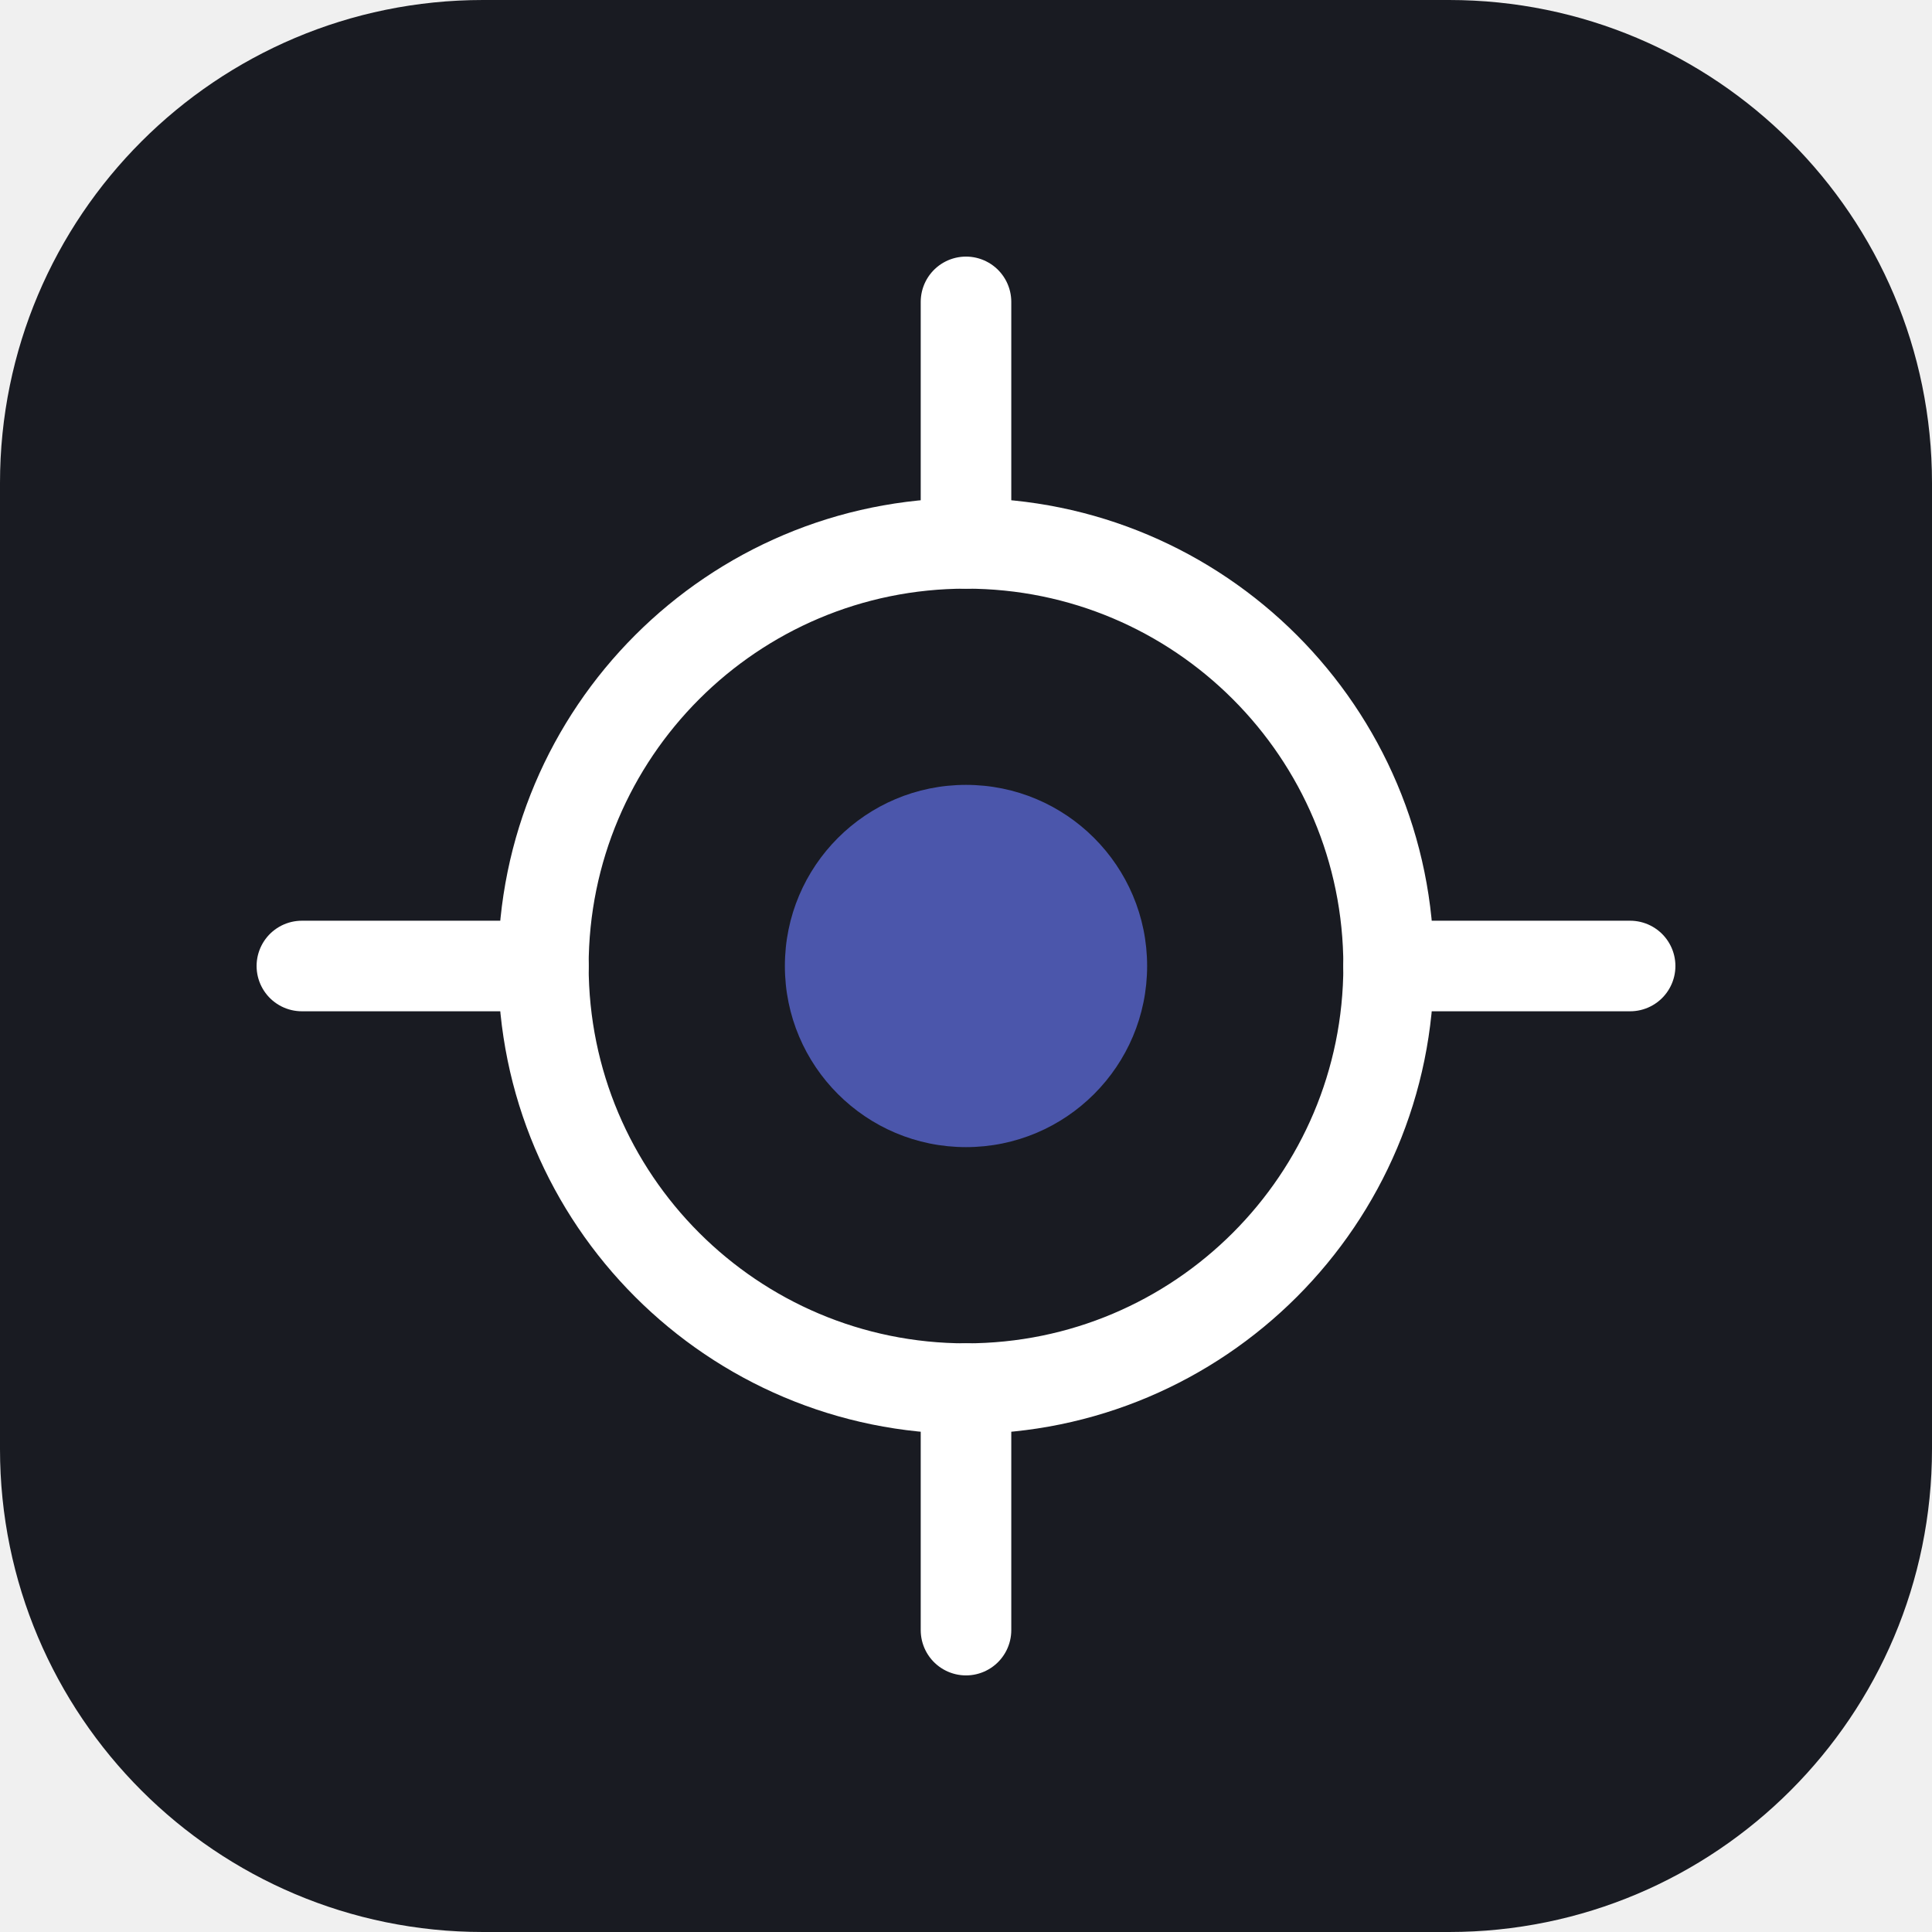
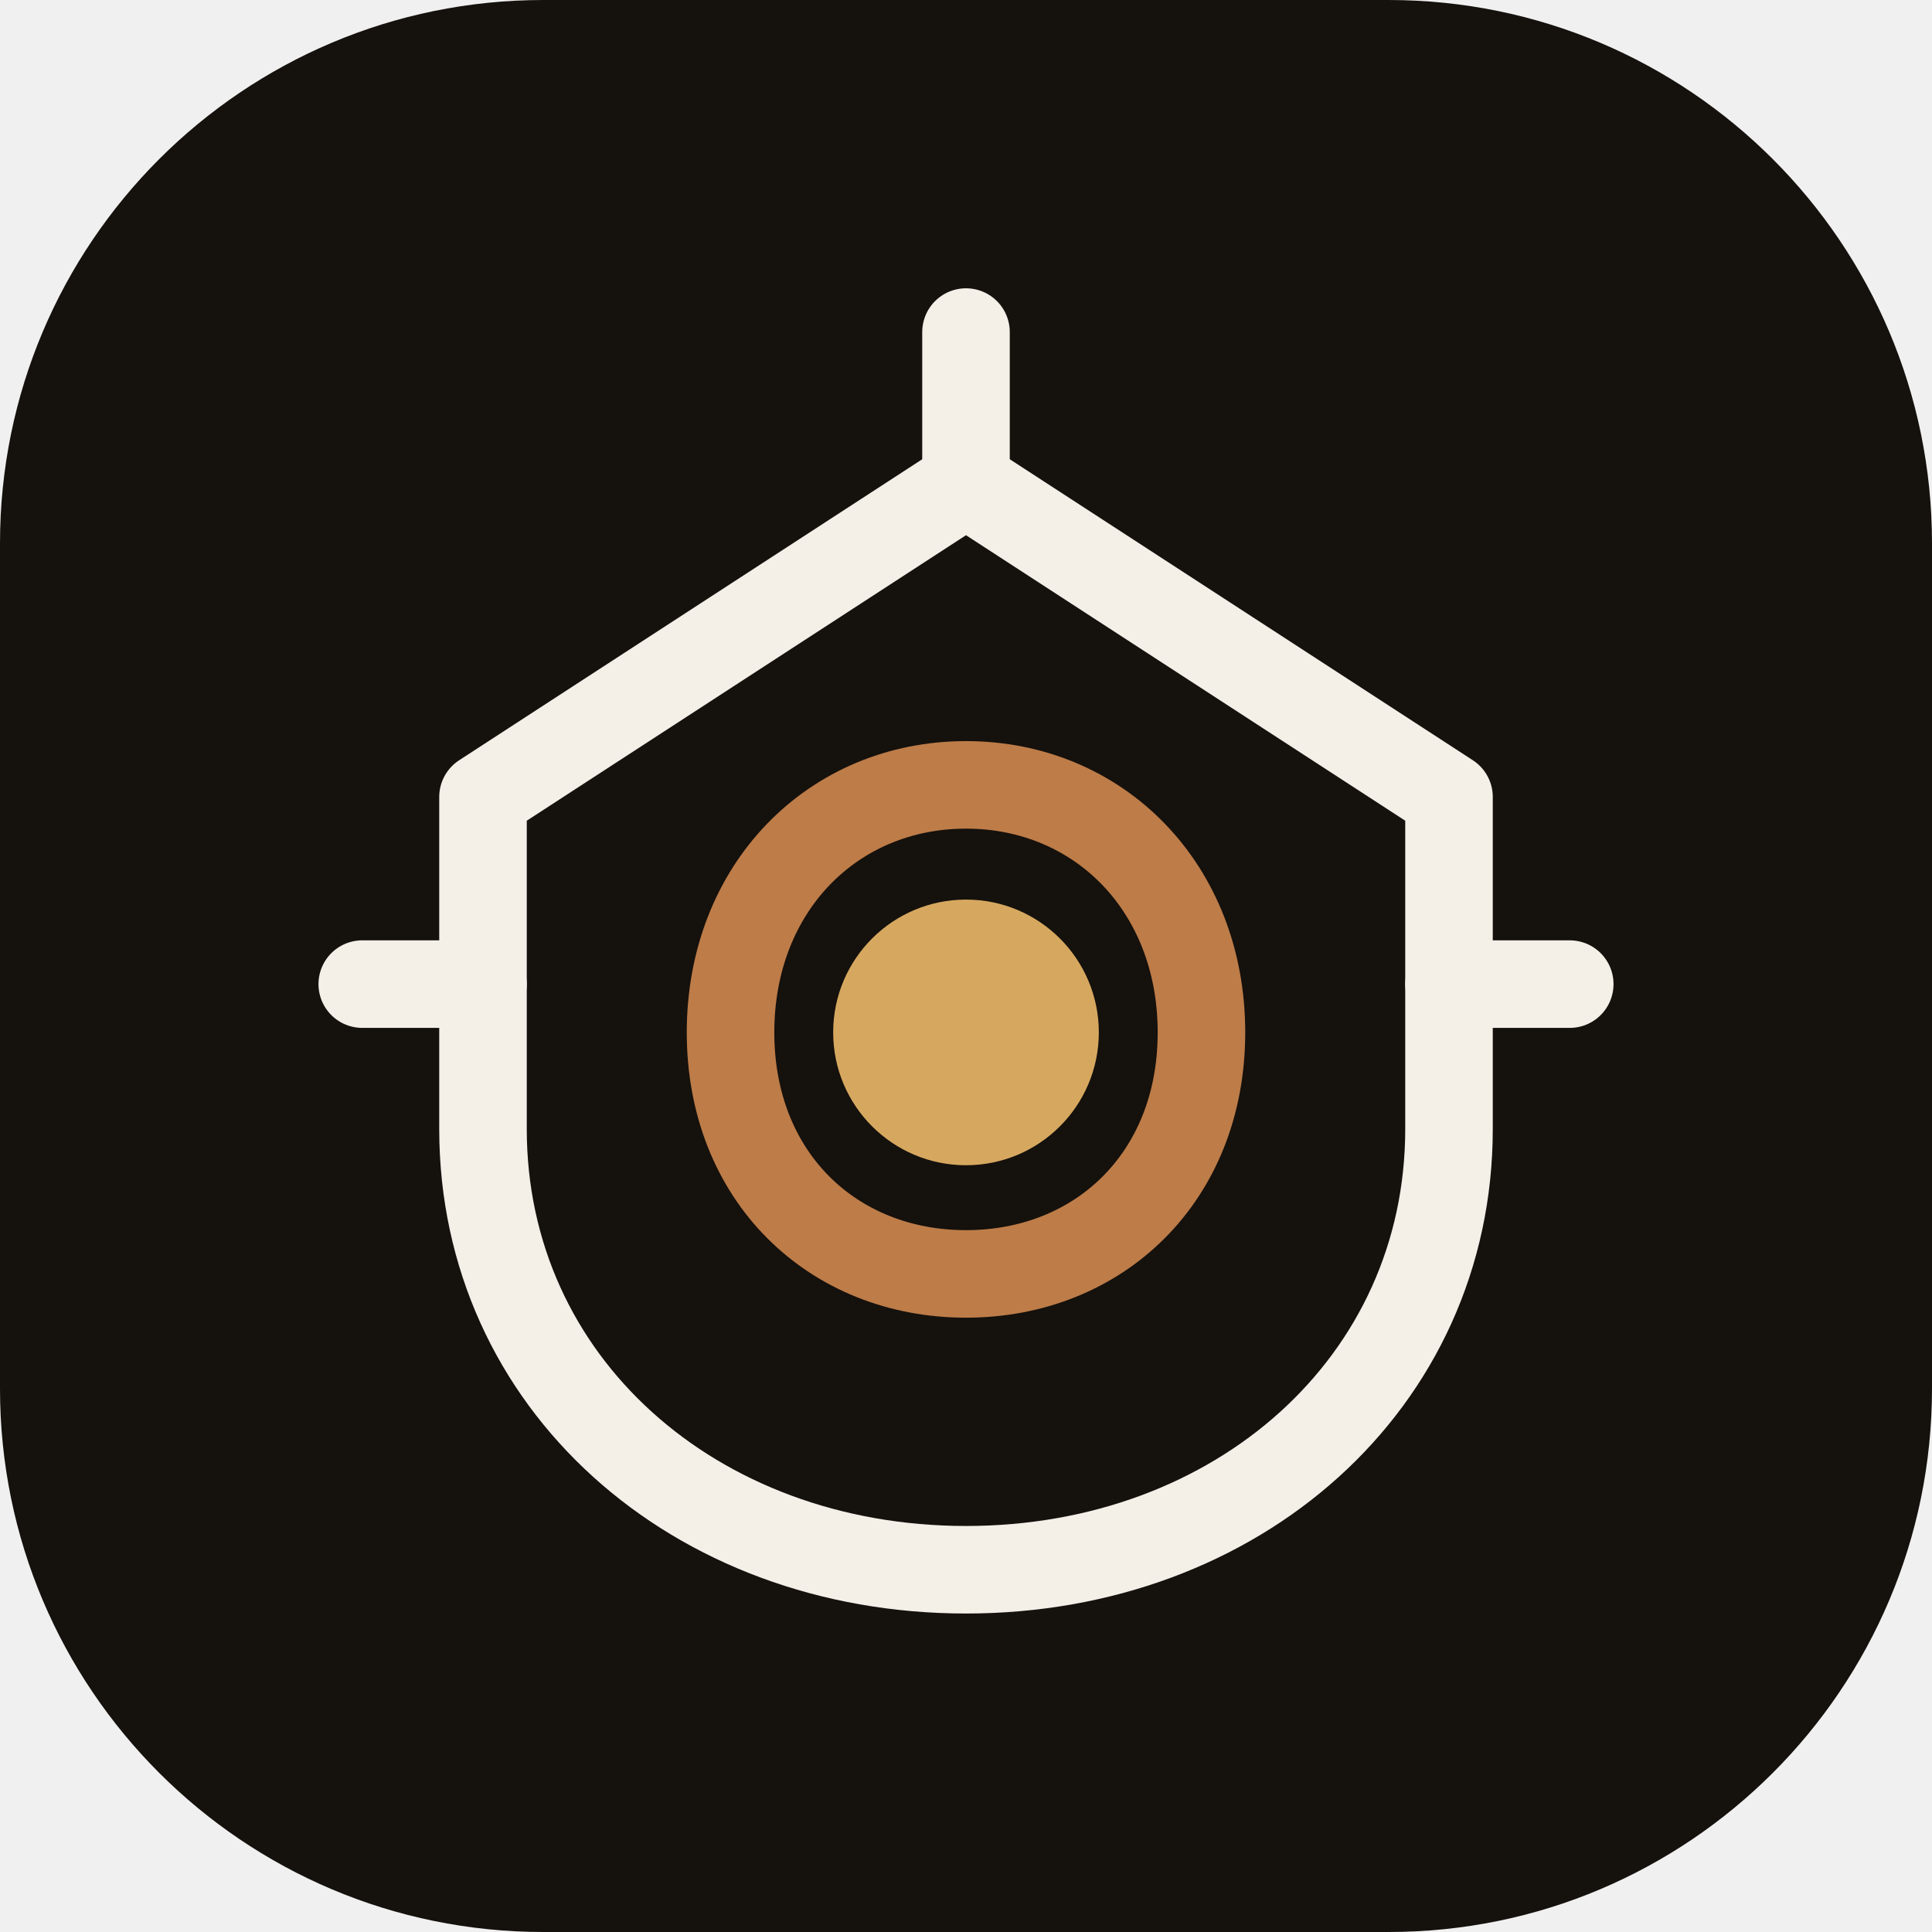
<svg xmlns="http://www.w3.org/2000/svg" viewBox="0 0 32 32" fill="none">
-   <rect width="32" height="32" rx="8" fill="#191b22" />
-   <circle cx="16" cy="16" r="7" stroke="#fff" stroke-width="1.5" fill="none" />
-   <circle cx="16" cy="16" r="3" fill="#4b56ab" />
-   <line x1="16" y1="5" x2="16" y2="9" stroke="#fff" stroke-width="1.5" stroke-linecap="round" />
-   <line x1="16" y1="23" x2="16" y2="27" stroke="#fff" stroke-width="1.5" stroke-linecap="round" />
-   <line x1="5" y1="16" x2="9" y2="16" stroke="#fff" stroke-width="1.5" stroke-linecap="round" />
-   <line x1="23" y1="16" x2="27" y2="16" stroke="#fff" stroke-width="1.5" stroke-linecap="round" />
+   <rect width="32" height="32" rx="9" fill="#15110D" />
+   <path d="M8 18.7V13.2L16 8L24 13.2V18.7C24 22.9 20.5 26 16 26C11.5 26 8 22.9 8 18.7Z" stroke="#F4EFE7" stroke-width="1.45" stroke-linejoin="round" />
+   <path d="M12.1 17.1C12.1 14.7 13.8 13 16 13C18.2 13 19.9 14.7 19.9 17.1C19.9 19.5 18.2 21.1 16 21.1C13.8 21.1 12.1 19.5 12.1 17.1Z" stroke="#BD7C48" stroke-width="1.45" />
+   <circle cx="16" cy="17.1" r="2.2" fill="#D6A85F" />
+   <path d="M16 5.5V8" stroke="#F4EFE7" stroke-width="1.45" stroke-linecap="round" />
+   <path d="M6 16.3H8" stroke="#F4EFE7" stroke-width="1.45" stroke-linecap="round" />
+   <path d="M24 16.3H26" stroke="#F4EFE7" stroke-width="1.45" stroke-linecap="round" />
</svg>
